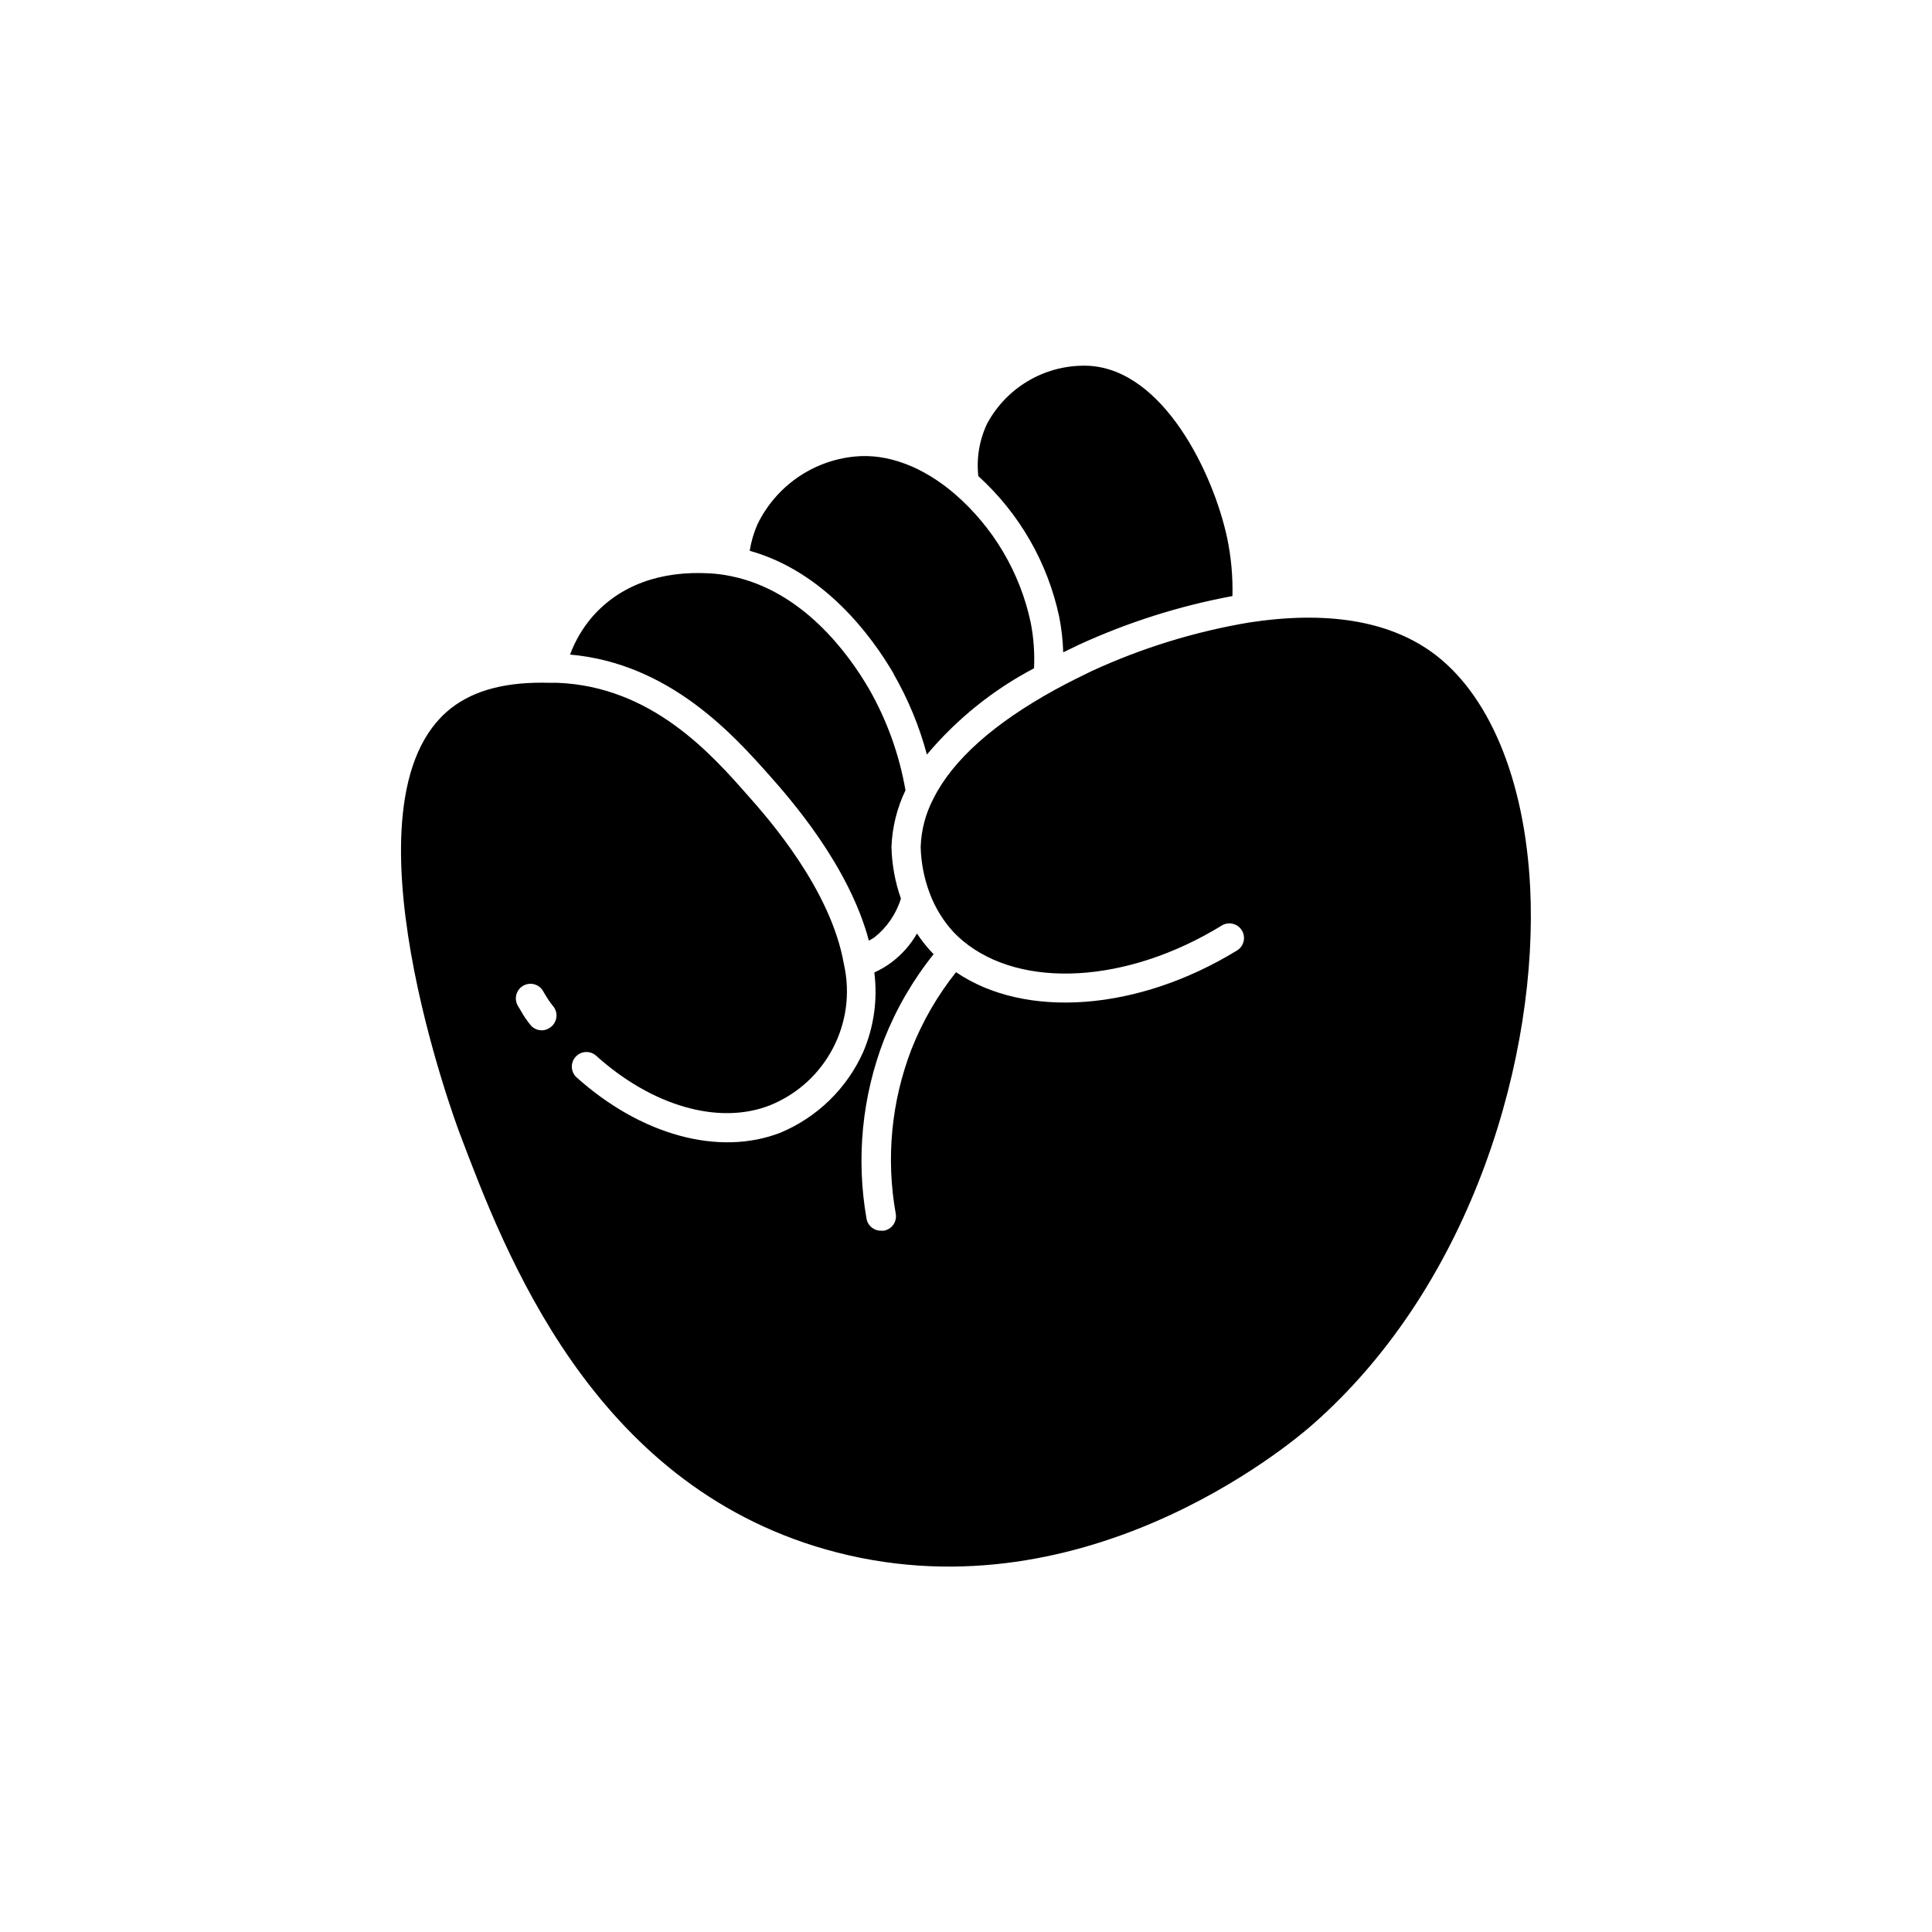
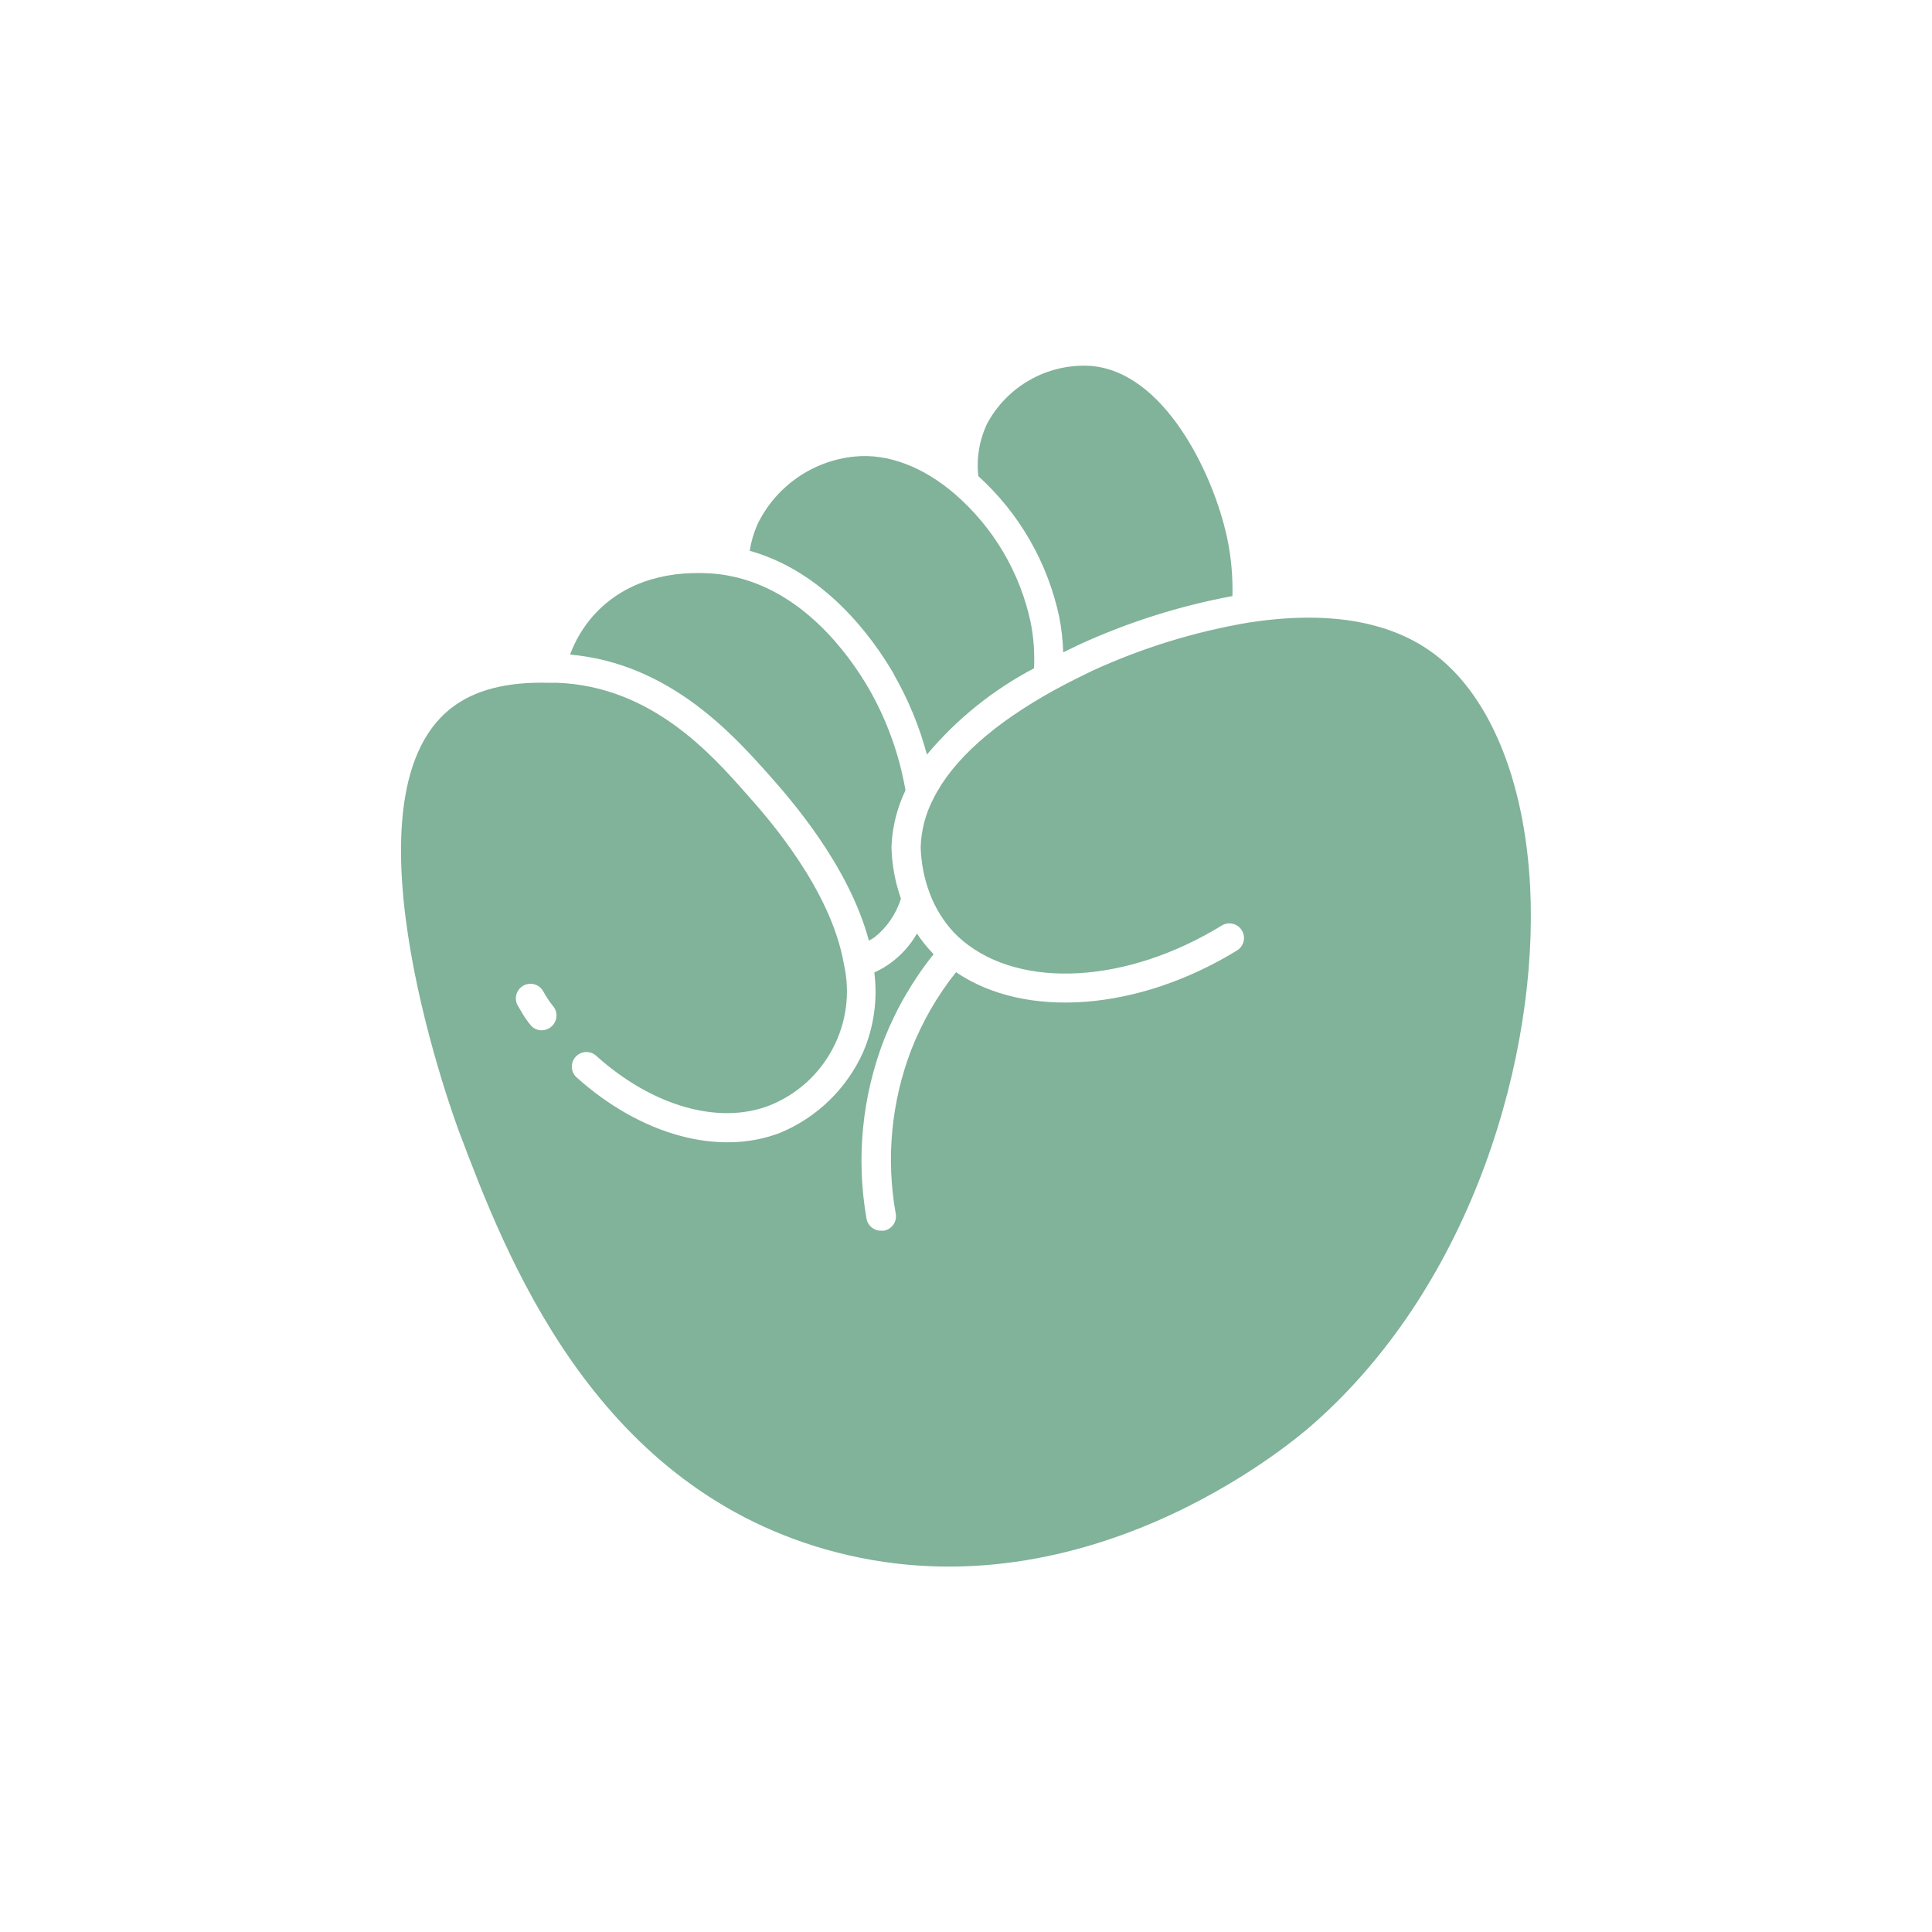
<svg xmlns="http://www.w3.org/2000/svg" width="7cm" height="7cm" viewBox="0 0 198.43 198.43">
-   <path d="M157.16,91.16C156.6,80,152.9,71.15,147,66.94c-4.51-3.21-10.81-4.22-18.74-3a64.12,64.12,0,0,0-16.17,5c-.86.42-2.19,1.06-3.73,1.9C102.05,74.31,97.85,78.07,95.88,82a11.5,11.5,0,0,0-1.32,5,14.5,14.5,0,0,0,.93,4.75,12.2,12.2,0,0,0,2.46,4,11.13,11.13,0,0,0,.94.88c6,5,16.9,4.38,26.59-1.57a1.5,1.5,0,0,1,1.57,2.56c-10.17,6.24-21.75,7.07-28.86,2.23a30.92,30.92,0,0,0-4.58,7.93A31.51,31.51,0,0,0,92,124.66a1.5,1.5,0,0,1-1.22,1.74l-.26,0A1.49,1.49,0,0,1,89,125.18a34.5,34.5,0,0,1,1.82-18.46A34.05,34.05,0,0,1,95.89,98l-.12-.12a14.47,14.47,0,0,1-1.59-2,9.74,9.74,0,0,1-2.67,3,9.4,9.4,0,0,1-1.71,1,15.72,15.72,0,0,1-1.14,8.16,16.13,16.13,0,0,1-8.49,8.29c-6.31,2.46-14.35.27-21-5.72a1.5,1.5,0,0,1,2-2.23c5.79,5.23,12.65,7.2,17.89,5.15A12.63,12.63,0,0,0,86.67,99c-1.34-7.68-7.81-15-9.94-17.39-3.67-4.16-9.8-11.1-19.46-11.48l-.78,0c-4.41-.13-7.74.72-10.15,2.6-12,9.36.7,43.21.83,43.55,4.75,12.58,13.61,36,37.62,42.85,26,7.41,47.63-10.71,50-12.8C151.43,131.73,158,108.11,157.16,91.16ZM56.64,105.43a1.53,1.53,0,0,1-1,.39,1.49,1.49,0,0,1-1.1-.48,9.86,9.86,0,0,1-1.06-1.55l-.28-.47a1.5,1.5,0,0,1,2.51-1.64c.1.16.22.36.35.59a8.15,8.15,0,0,0,.69,1A1.5,1.5,0,0,1,56.64,105.43Zm52.15-42.07A22.41,22.41,0,0,1,109.2,67l1.61-.78a67.23,67.23,0,0,1,15.77-5,25.93,25.93,0,0,0-.55-6C124.61,48.6,119.5,38,111.84,37.57a11.3,11.3,0,0,0-10.45,5.93,10,10,0,0,0-.91,5.4A27.14,27.14,0,0,1,108.79,63.36Zm-17,5.88a34.33,34.33,0,0,1,3.41,8.26,36.51,36.51,0,0,1,11-8.86,19.38,19.38,0,0,0-.34-4.7,24.1,24.1,0,0,0-7.8-13.21c-3.27-2.81-6.91-4.18-10.28-3.84a12.44,12.44,0,0,0-10,7A11,11,0,0,0,77,56.57C84.67,58.72,89.54,65.34,91.81,69.24ZM79,79.61c2.11,2.38,8.18,9.25,10.24,17,.18-.11.38-.2.55-.32a8.14,8.14,0,0,0,2.74-4A17.25,17.25,0,0,1,91.56,87,14.7,14.7,0,0,1,93,81.17a32,32,0,0,0-3.75-10.42c-2.15-3.69-6.84-10.08-14.15-11.57a14.63,14.63,0,0,0-2.18-.29c-5.08-.3-9.25,1.23-12.06,4.43a12.63,12.63,0,0,0-2.31,3.91C68.8,68.13,75.38,75.55,79,79.61Z" />
+   <defs>
+     <style>.a{fill:#81b29a;}</style>
+   </defs>
+   <path class="a" d="M157.16,91.16C156.6,80,152.9,71.15,147,66.94c-4.51-3.21-10.81-4.22-18.74-3a64.12,64.12,0,0,0-16.17,5c-.86.42-2.19,1.06-3.73,1.9C102.05,74.31,97.85,78.07,95.88,82a11.5,11.5,0,0,0-1.32,5,14.5,14.5,0,0,0,.93,4.75,12.2,12.2,0,0,0,2.46,4,11.13,11.13,0,0,0,.94.88c6,5,16.9,4.38,26.59-1.57a1.5,1.5,0,0,1,1.57,2.56c-10.17,6.24-21.75,7.07-28.86,2.23a30.92,30.92,0,0,0-4.58,7.93A31.51,31.51,0,0,0,92,124.66a1.5,1.5,0,0,1-1.22,1.74l-.26,0A1.49,1.49,0,0,1,89,125.18a34.5,34.5,0,0,1,1.82-18.46A34.05,34.05,0,0,1,95.89,98l-.12-.12a14.47,14.47,0,0,1-1.59-2,9.74,9.74,0,0,1-2.67,3,9.4,9.4,0,0,1-1.71,1,15.72,15.72,0,0,1-1.14,8.16,16.13,16.13,0,0,1-8.49,8.29c-6.31,2.46-14.35.27-21-5.72a1.5,1.5,0,0,1,2-2.23c5.79,5.23,12.65,7.2,17.89,5.15A12.63,12.63,0,0,0,86.67,99c-1.34-7.68-7.81-15-9.94-17.39-3.67-4.16-9.8-11.1-19.46-11.48l-.78,0c-4.41-.13-7.74.72-10.15,2.6-12,9.36.7,43.21.83,43.55,4.75,12.58,13.61,36,37.62,42.85,26,7.41,47.63-10.71,50-12.8C151.43,131.73,158,108.11,157.16,91.16ZM56.64,105.43a1.53,1.53,0,0,1-1,.39,1.49,1.49,0,0,1-1.1-.48,9.86,9.86,0,0,1-1.06-1.55l-.28-.47a1.5,1.5,0,0,1,2.51-1.64c.1.16.22.36.35.59a8.15,8.15,0,0,0,.69,1A1.5,1.5,0,0,1,56.64,105.43Zm52.15-42.07A22.41,22.41,0,0,1,109.2,67l1.61-.78a67.23,67.23,0,0,1,15.77-5,25.93,25.93,0,0,0-.55-6C124.61,48.6,119.5,38,111.84,37.57a11.3,11.3,0,0,0-10.45,5.93,10,10,0,0,0-.91,5.4A27.14,27.14,0,0,1,108.79,63.36Zm-17,5.88a34.33,34.33,0,0,1,3.41,8.26,36.51,36.51,0,0,1,11-8.86,19.38,19.38,0,0,0-.34-4.7,24.1,24.1,0,0,0-7.8-13.21c-3.27-2.81-6.91-4.18-10.28-3.84a12.44,12.44,0,0,0-10,7A11,11,0,0,0,77,56.57C84.67,58.72,89.54,65.34,91.81,69.24ZM79,79.61c2.11,2.38,8.18,9.25,10.24,17,.18-.11.38-.2.55-.32a8.14,8.14,0,0,0,2.74-4A17.25,17.25,0,0,1,91.56,87,14.7,14.7,0,0,1,93,81.17a32,32,0,0,0-3.75-10.42c-2.15-3.69-6.84-10.08-14.15-11.57a14.63,14.63,0,0,0-2.18-.29c-5.08-.3-9.25,1.23-12.06,4.43a12.63,12.63,0,0,0-2.31,3.91C68.8,68.13,75.38,75.55,79,79.61Z" />
</svg>
